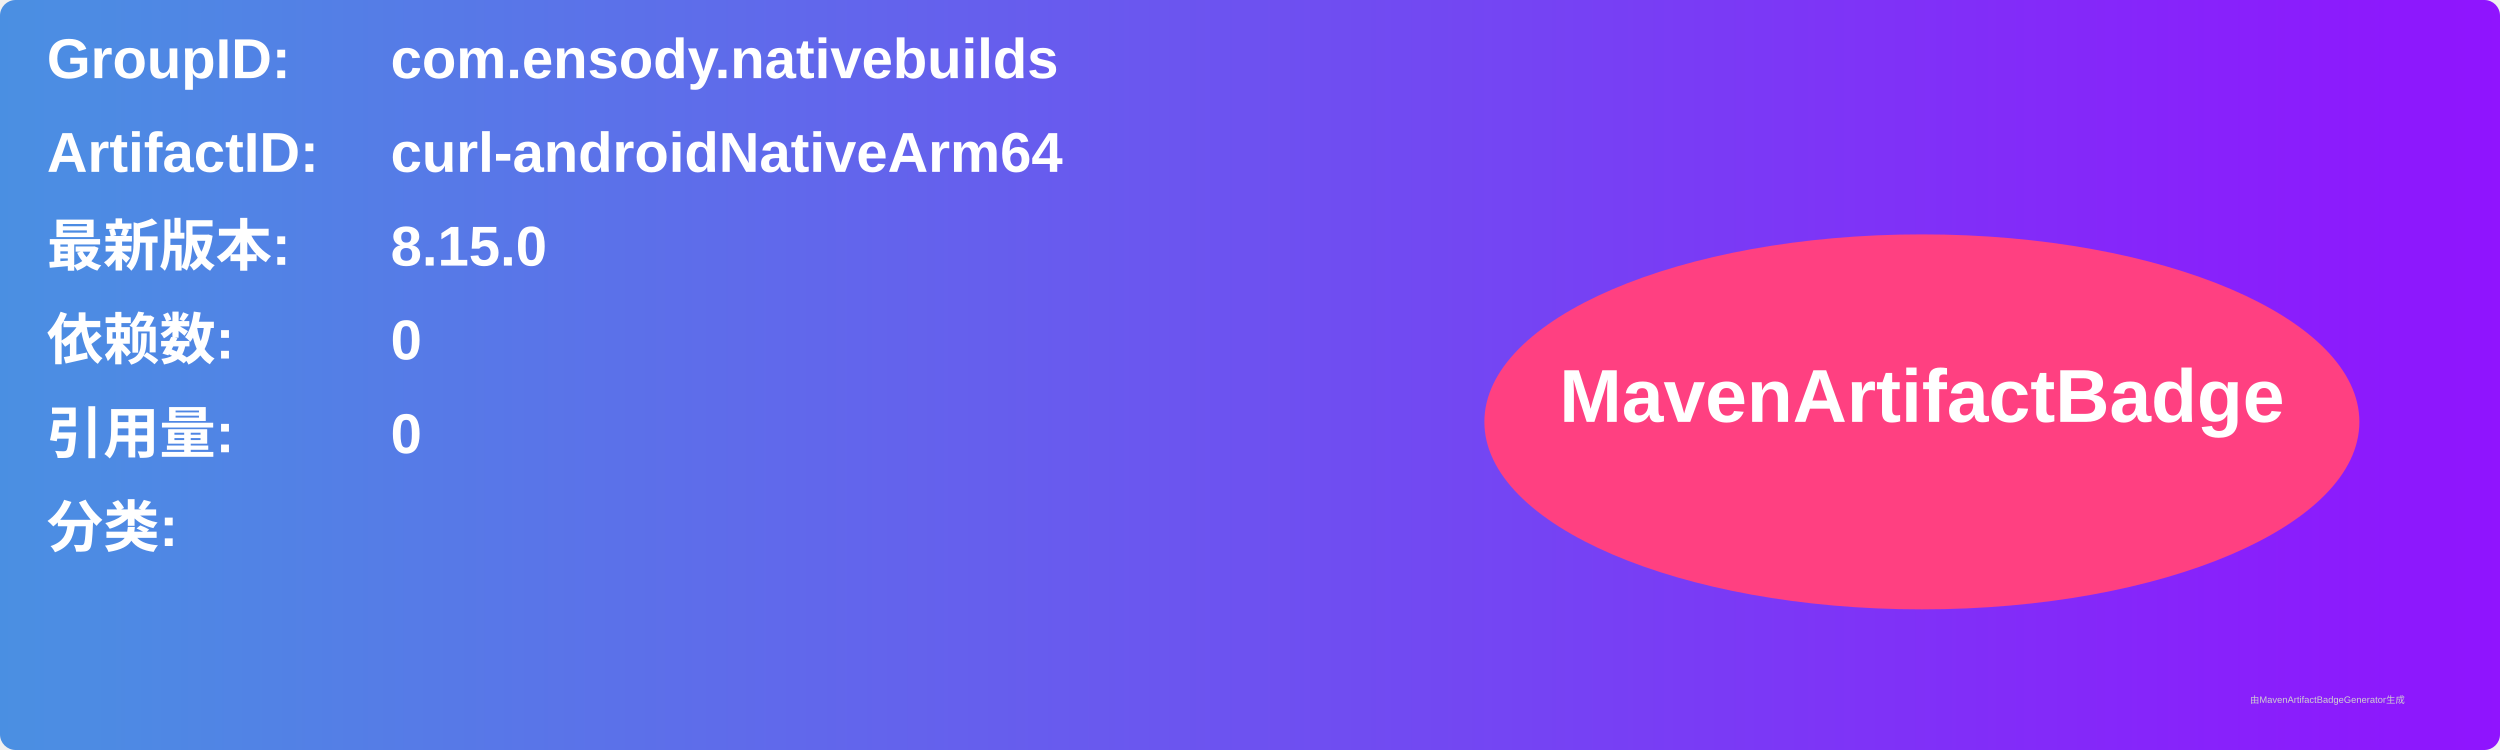
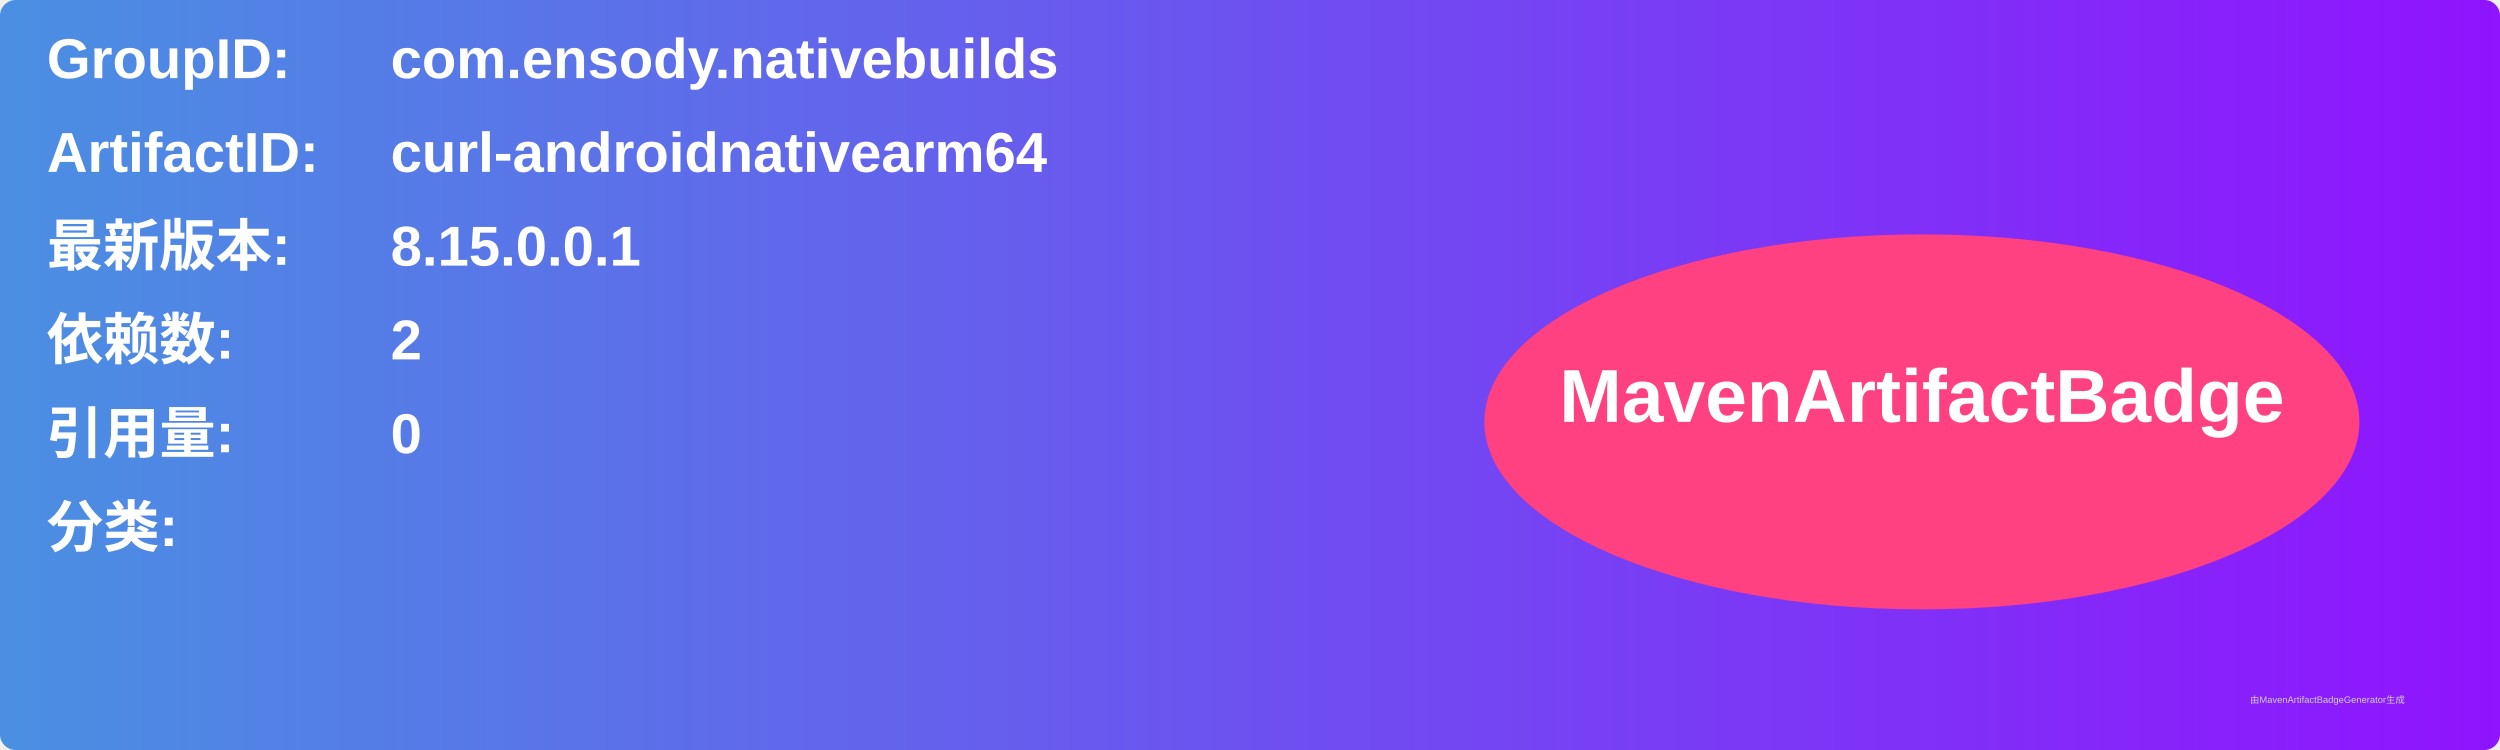
<svg xmlns="http://www.w3.org/2000/svg" width="800" height="240" viewBox="0 0 800 240">
  <linearGradient id="grad" x1="0%" y1="0%" x2="100%" y2="0%">
    <stop offset="0%" stop-color="#4a90e2" />
    <stop offset="100%" stop-color="#9013fe" />
  </linearGradient>
  <rect width="100%" height="100%" rx="5" ry="5" fill="url(#grad)" />
  <g transform="translate(15, 15)">
    <text x="0" y="10" font-family="Arial" font-size="18" fill="white" font-weight="bold" width="260">GroupID:</text>
    <text x="110" y="10" font-family="Arial" font-size="18" fill="white" font-weight="bold" width="460">com.ensody.nativebuilds</text>
    <text x="0" y="40" font-family="Arial" font-size="18" fill="white" font-weight="bold" width="260">ArtifactID:</text>
-     <text x="110" y="40" font-family="Arial" font-size="18" fill="white" font-weight="bold" width="460">curl-androidNativeArm64</text>
+     <text x="110" y="40" font-family="Arial" font-size="18" fill="white" font-weight="bold" width="460">curl-androidnativearm64</text>
    <text x="0" y="70" font-family="Arial" font-size="18" fill="white" font-weight="bold">最新版本:</text>
    <text x="110" y="70" font-family="Arial" font-size="18" fill="white" font-weight="bold">
-       <tspan font-weight="bold">8.15.0</tspan>
+       <tspan font-weight="bold">8.15.0.0.1</tspan>
    </text>
    <text x="0" y="100" font-family="Arial" font-size="18" fill="white" font-weight="bold">依赖数: </text>
    <text x="110" y="100" font-family="Arial" font-size="18" fill="white">
-       <tspan font-weight="bold">0</tspan>
+       <tspan font-weight="bold">2</tspan>
    </text>
    <text x="0" y="130" font-family="Arial" font-size="18" fill="white" font-weight="bold">引用量: </text>
    <text x="110" y="130" font-family="Arial" font-size="18" fill="white">
      <tspan font-weight="bold">0</tspan>
    </text>
    <text x="0" y="160" font-family="Arial" font-size="18" fill="white" font-weight="bold">分类:</text>
    <text x="10" y="190" font-family="Arial" font-size="10" fill="white">
      <tspan font-weight="bold" />
    </text>
    <ellipse cx="600" cy="120" rx="140" ry="60" fill="#ff4081" />
    <text x="600" y="120" text-anchor="middle" font-family="Arial" font-size="24" fill="white" font-weight="bold">MavenArtifactBadge</text>
  </g>
  <text x="720" y="225" font-family="Arial" font-size="3" fill="#d0d0d0">由MavenArtifactBadgeGenerator生成</text>
</svg>
